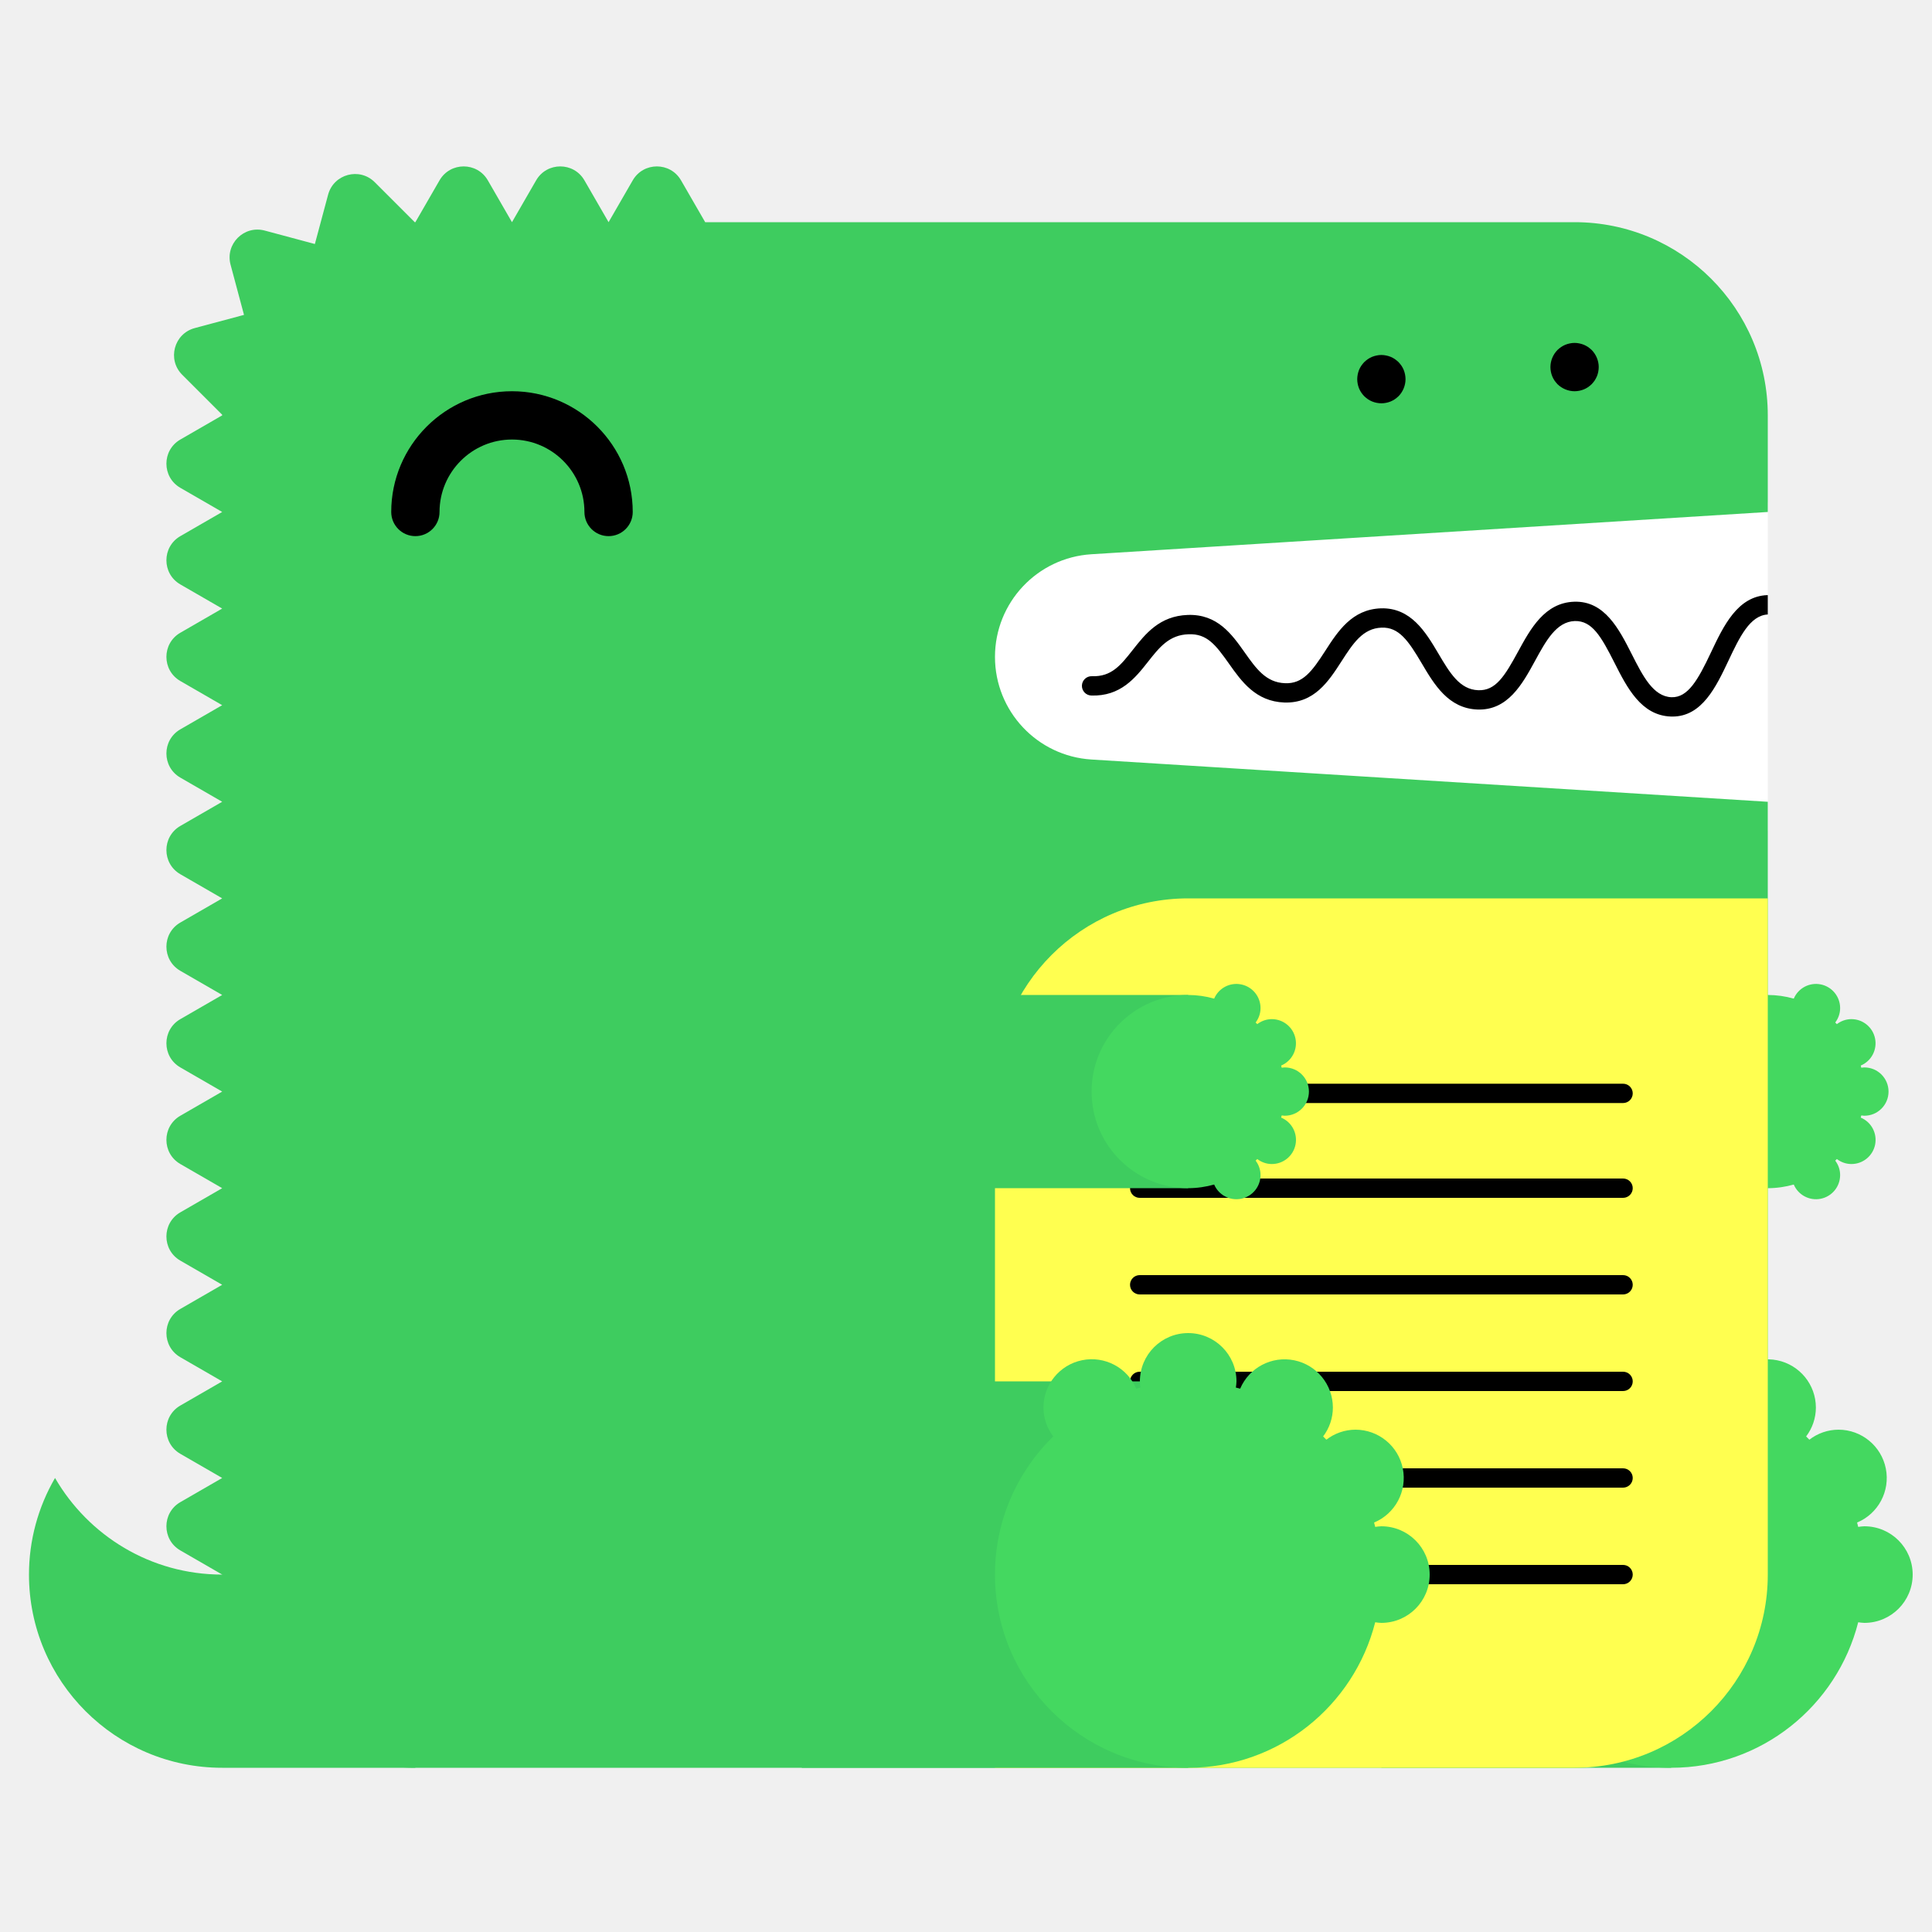
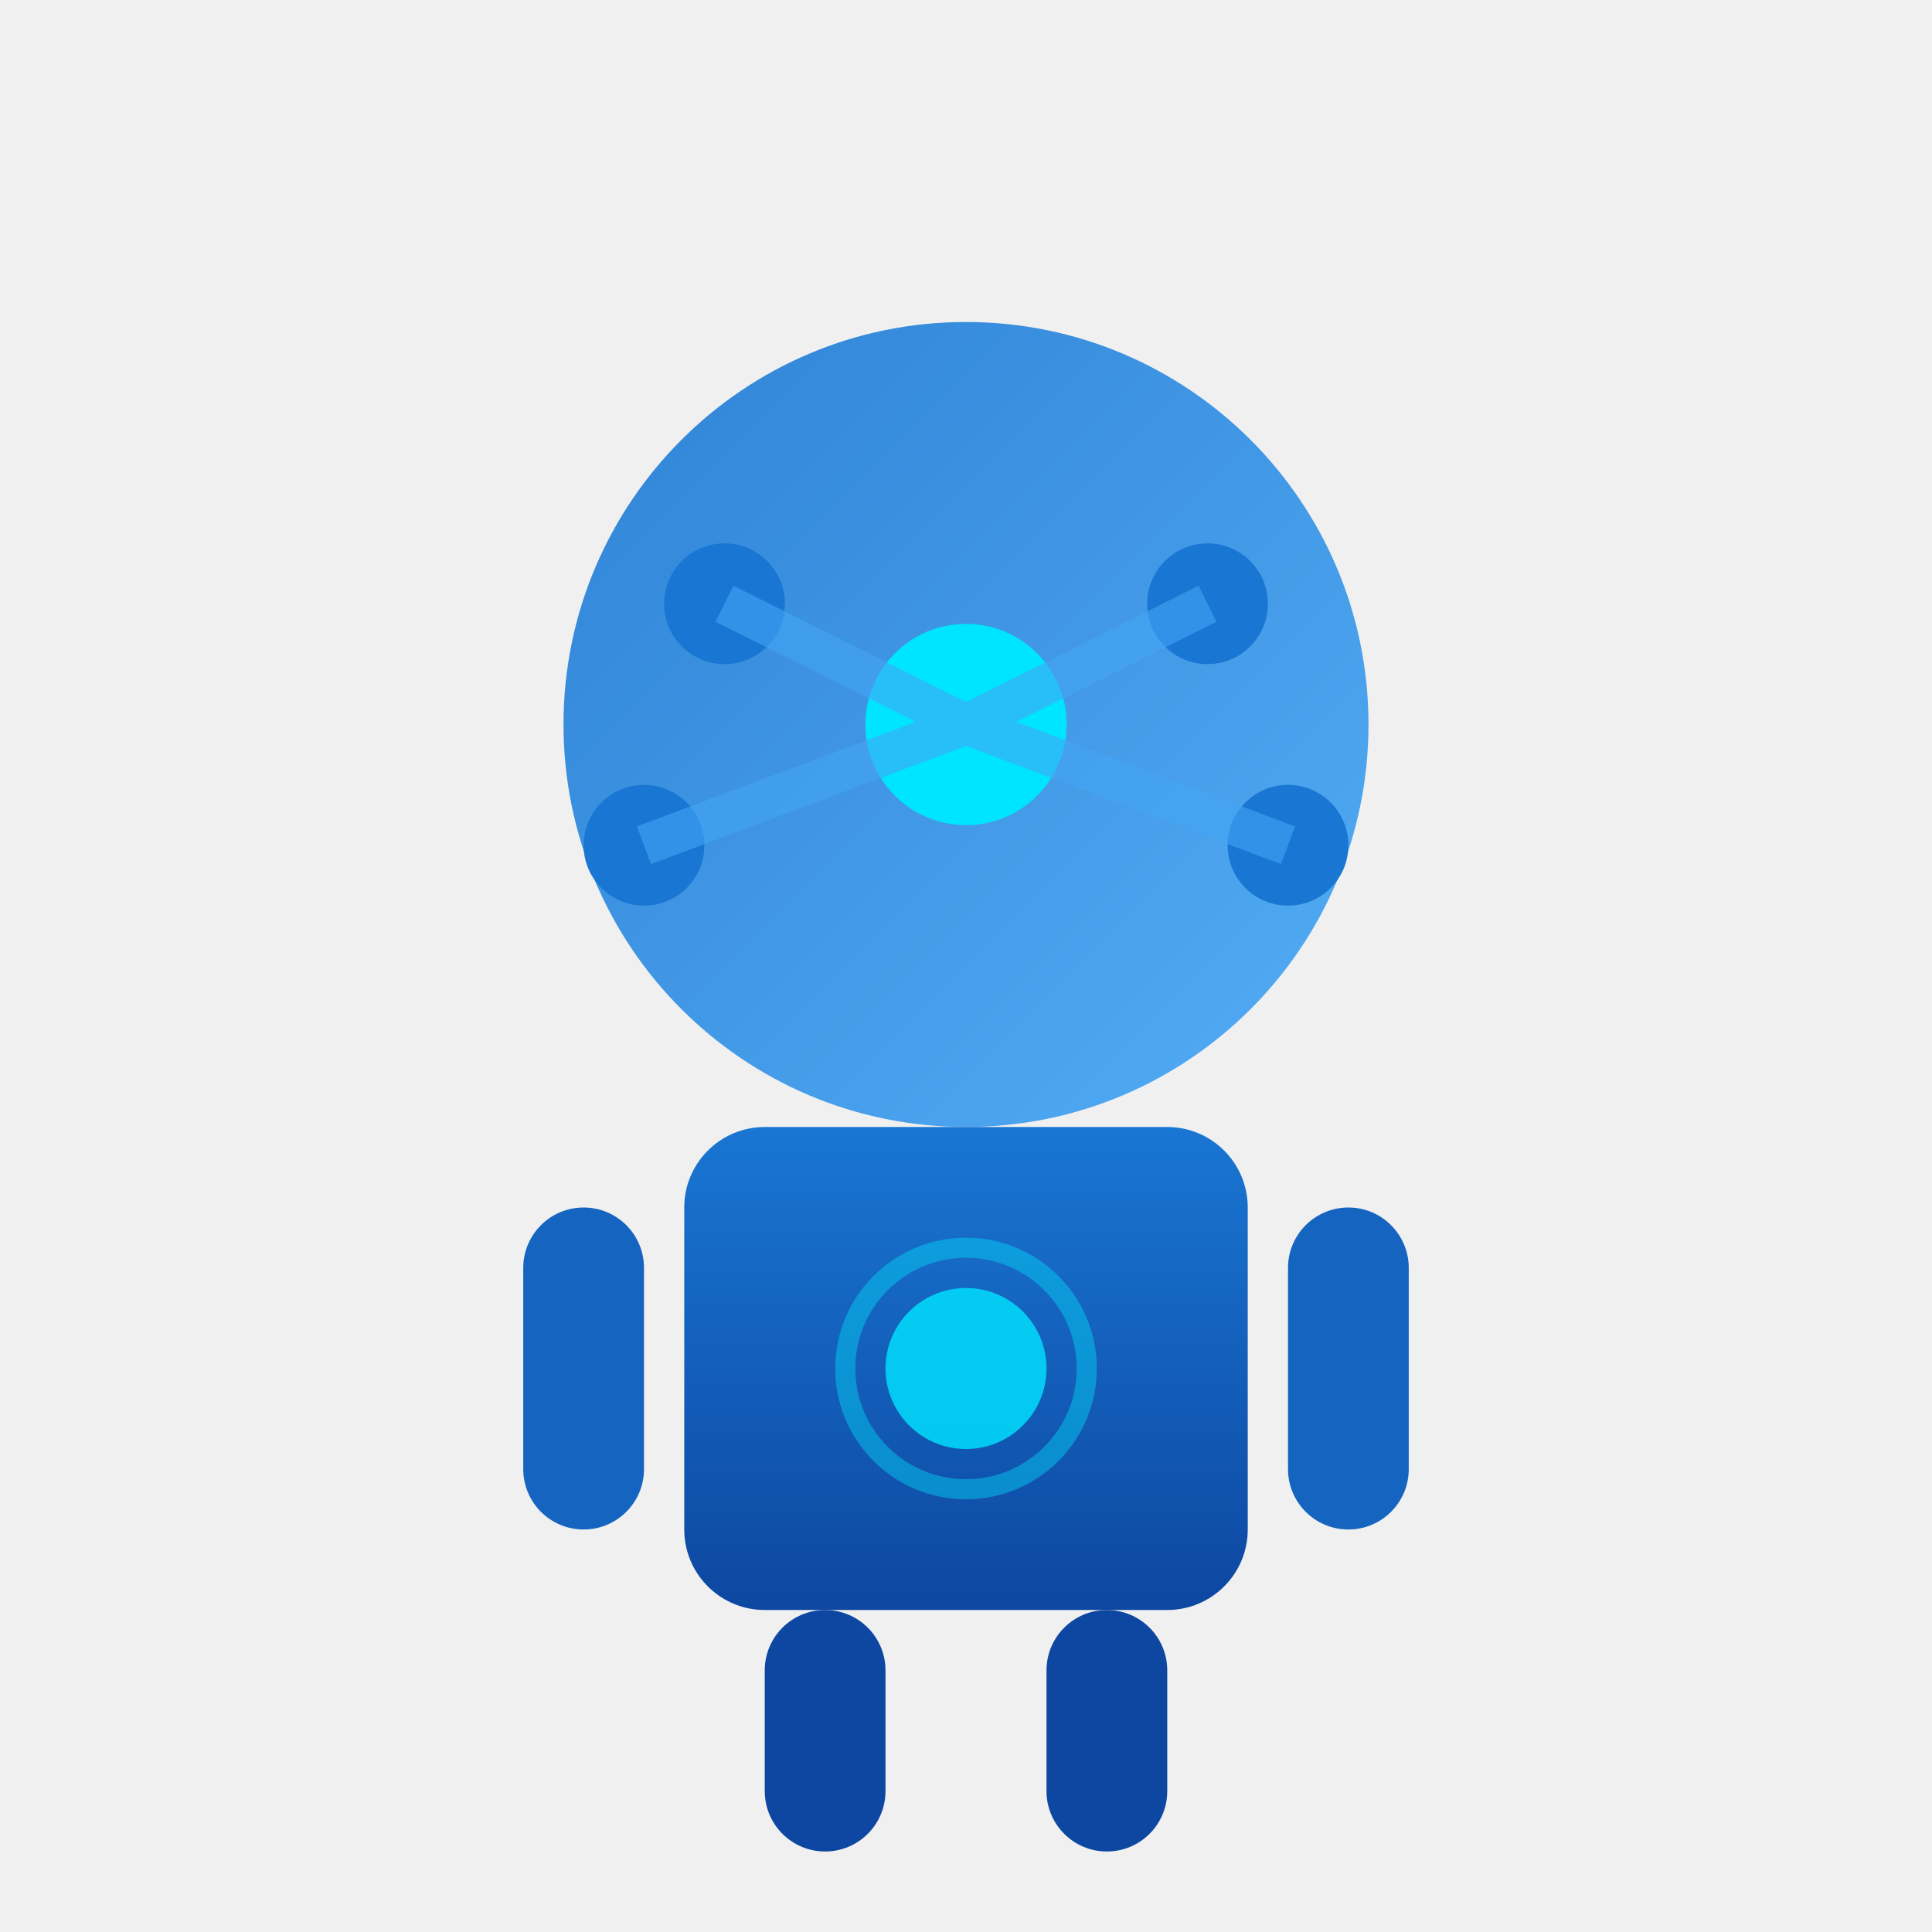
- <svg xmlns="http://www.w3.org/2000/svg" width="200" height="200" viewBox="0 0 200 200">
-   <g fill="none" fill-rule="evenodd">
-     <path fill="#FFF" d="M99 52h84v34H99z" />
-     <path d="M23 163c-7.398 0-13.843-4.027-17.303-10A19.886 19.886 0 0 0 3 163c0 11.046 8.954 20 20 20h20v-20H23z" fill="#3ECC5F" />
-     <path d="M112.98 57.376L183 53V43c0-11.046-8.954-20-20-20H73l-2.5-4.33c-1.112-1.925-3.889-1.925-5 0L63 23l-2.5-4.33c-1.111-1.925-3.889-1.925-5 0L53 23l-2.5-4.33c-1.111-1.925-3.889-1.925-5 0L43 23c-.022 0-.042.003-.065.003l-4.142-4.141c-1.57-1.571-4.252-.853-4.828 1.294l-1.369 5.104-5.192-1.392c-2.148-.575-4.111 1.389-3.535 3.536l1.39 5.193-5.102 1.367c-2.148.576-2.867 3.259-1.296 4.83l4.142 4.142c0 .021-.003.042-.003.064l-4.33 2.5c-1.925 1.111-1.925 3.889 0 5L23 53l-4.33 2.5c-1.925 1.111-1.925 3.889 0 5L23 63l-4.33 2.5c-1.925 1.111-1.925 3.889 0 5L23 73l-4.33 2.5c-1.925 1.111-1.925 3.889 0 5L23 83l-4.33 2.5c-1.925 1.111-1.925 3.889 0 5L23 93l-4.33 2.5c-1.925 1.111-1.925 3.889 0 5L23 103l-4.33 2.5c-1.925 1.111-1.925 3.889 0 5L23 113l-4.33 2.5c-1.925 1.111-1.925 3.889 0 5L23 123l-4.33 2.5c-1.925 1.111-1.925 3.889 0 5L23 133l-4.33 2.5c-1.925 1.111-1.925 3.889 0 5L23 143l-4.33 2.5c-1.925 1.111-1.925 3.889 0 5L23 153l-4.33 2.5c-1.925 1.111-1.925 3.889 0 5L23 163c0 11.046 8.954 20 20 20h120c11.046 0 20-8.954 20-20V83l-70.02-4.376A10.645 10.645 0 0 1 103 68c0-5.621 4.37-10.273 9.98-10.624" fill="#3ECC5F" />
-     <path fill="#3ECC5F" d="M143 183h30v-40h-30z" />
-     <path d="M193 158c-.219 0-.428.037-.639.064-.038-.15-.074-.301-.116-.451A5 5 0 0 0 190.32 148a4.96 4.96 0 0 0-3.016 1.036 26.531 26.531 0 0 0-.335-.336 4.955 4.955 0 0 0 1.011-2.987 5 5 0 0 0-9.599-1.959c-.148-.042-.297-.077-.445-.115.027-.211.064-.42.064-.639a5 5 0 0 0-5-5 5 5 0 0 0-5 5c0 .219.037.428.064.639-.148.038-.297.073-.445.115a4.998 4.998 0 0 0-9.599 1.959c0 1.125.384 2.151 1.011 2.987-3.717 3.632-6.031 8.693-6.031 14.3 0 11.046 8.954 20 20 20 9.339 0 17.16-6.41 19.361-15.064.211.027.42.064.639.064a5 5 0 0 0 5-5 5 5 0 0 0-5-5" fill="#44D860" />
-     <path fill="#3ECC5F" d="M153 123h30v-20h-30z" />
-     <path d="M193 115.5a2.5 2.5 0 1 0 0-5c-.109 0-.214.019-.319.032-.02-.075-.037-.15-.058-.225a2.501 2.501 0 0 0-.963-4.807c-.569 0-1.088.197-1.508.518a6.653 6.653 0 0 0-.168-.168c.314-.417.506-.931.506-1.494a2.5 2.5 0 0 0-4.8-.979A9.987 9.987 0 0 0 183 103c-5.522 0-10 4.478-10 10s4.478 10 10 10c.934 0 1.833-.138 2.69-.377a2.5 2.5 0 0 0 4.8-.979c0-.563-.192-1.077-.506-1.494.057-.055.113-.111.168-.168.42.321.939.518 1.508.518a2.5 2.5 0 0 0 .963-4.807c.021-.074.038-.15.058-.225.105.013.21.032.319.032" fill="#44D860" />
-     <path d="M63 55.5a2.5 2.5 0 0 1-2.5-2.5c0-4.136-3.364-7.5-7.5-7.5s-7.5 3.364-7.5 7.5a2.5 2.5 0 1 1-5 0c0-6.893 5.607-12.5 12.5-12.5S65.5 46.107 65.5 53a2.5 2.5 0 0 1-2.5 2.5" fill="#000" />
-     <path d="M103 183h60c11.046 0 20-8.954 20-20V93h-60c-11.046 0-20 8.954-20 20v70z" fill="#FFFF50" />
-     <path d="M168.02 124h-50.04a1 1 0 1 1 0-2h50.04a1 1 0 1 1 0 2m0 20h-50.04a1 1 0 1 1 0-2h50.04a1 1 0 1 1 0 2m0 20h-50.04a1 1 0 1 1 0-2h50.04a1 1 0 1 1 0 2m0-49.814h-50.04a1 1 0 1 1 0-2h50.04a1 1 0 1 1 0 2m0 19.814h-50.04a1 1 0 1 1 0-2h50.04a1 1 0 1 1 0 2m0 20h-50.04a1 1 0 1 1 0-2h50.04a1 1 0 1 1 0 2M183 61.611c-.012 0-.022-.006-.034-.005-3.09.105-4.552 3.196-5.842 5.923-1.346 2.85-2.387 4.703-4.093 4.647-1.889-.068-2.969-2.202-4.113-4.46-1.314-2.594-2.814-5.536-5.963-5.426-3.046.104-4.513 2.794-5.807 5.167-1.377 2.528-2.314 4.065-4.121 3.994-1.927-.07-2.951-1.805-4.136-3.813-1.321-2.236-2.848-4.75-5.936-4.664-2.994.103-4.465 2.385-5.763 4.4-1.373 2.13-2.335 3.428-4.165 3.351-1.973-.07-2.992-1.51-4.171-3.177-1.324-1.873-2.816-3.993-5.895-3.89-2.928.1-4.399 1.97-5.696 3.618-1.232 1.564-2.194 2.802-4.229 2.724a1 1 0 0 0-.072 2c3.017.101 4.545-1.8 5.872-3.487 1.177-1.496 2.193-2.787 4.193-2.855 1.926-.082 2.829 1.115 4.195 3.045 1.297 1.834 2.769 3.914 5.731 4.021 3.103.104 4.596-2.215 5.918-4.267 1.182-1.834 2.202-3.417 4.15-3.484 1.793-.067 2.769 1.35 4.145 3.681 1.297 2.197 2.766 4.686 5.787 4.796 3.125.108 4.634-2.62 5.949-5.035 1.139-2.088 2.214-4.06 4.119-4.126 1.793-.042 2.728 1.595 4.111 4.33 1.292 2.553 2.757 5.445 5.825 5.556l.169.003c3.064 0 4.518-3.075 5.805-5.794 1.139-2.41 2.217-4.68 4.067-4.773v-2z" fill="#000" />
-     <path fill="#3ECC5F" d="M83 183h40v-40H83z" />
-     <path d="M143 158c-.219 0-.428.037-.639.064-.038-.15-.074-.301-.116-.451A5 5 0 0 0 140.32 148a4.96 4.96 0 0 0-3.016 1.036 26.531 26.531 0 0 0-.335-.336 4.955 4.955 0 0 0 1.011-2.987 5 5 0 0 0-9.599-1.959c-.148-.042-.297-.077-.445-.115.027-.211.064-.42.064-.639a5 5 0 0 0-5-5 5 5 0 0 0-5 5c0 .219.037.428.064.639-.148.038-.297.073-.445.115a4.998 4.998 0 0 0-9.599 1.959c0 1.125.384 2.151 1.011 2.987-3.717 3.632-6.031 8.693-6.031 14.3 0 11.046 8.954 20 20 20 9.339 0 17.16-6.41 19.361-15.064.211.027.42.064.639.064a5 5 0 0 0 5-5 5 5 0 0 0-5-5" fill="#44D860" />
-     <path fill="#3ECC5F" d="M83 123h40v-20H83z" />
-     <path d="M133 115.5a2.5 2.5 0 1 0 0-5c-.109 0-.214.019-.319.032-.02-.075-.037-.15-.058-.225a2.501 2.501 0 0 0-.963-4.807c-.569 0-1.088.197-1.508.518a6.653 6.653 0 0 0-.168-.168c.314-.417.506-.931.506-1.494a2.5 2.5 0 0 0-4.8-.979A9.987 9.987 0 0 0 123 103c-5.522 0-10 4.478-10 10s4.478 10 10 10c.934 0 1.833-.138 2.69-.377a2.5 2.5 0 0 0 4.8-.979c0-.563-.192-1.077-.506-1.494.057-.055.113-.111.168-.168.42.321.939.518 1.508.518a2.5 2.5 0 0 0 .963-4.807c.021-.074.038-.15.058-.225.105.013.21.032.319.032" fill="#44D860" />
-     <path d="M143 41.75c-.16 0-.33-.02-.49-.05a2.52 2.52 0 0 1-.47-.14c-.15-.06-.29-.14-.431-.23-.13-.09-.259-.2-.38-.31-.109-.12-.219-.24-.309-.38s-.17-.28-.231-.43a2.619 2.619 0 0 1-.189-.96c0-.16.02-.33.05-.49.03-.16.08-.31.139-.47.061-.15.141-.29.231-.43.09-.13.2-.26.309-.38.121-.11.25-.22.38-.31.141-.09.281-.17.431-.23.149-.06.31-.11.47-.14.32-.07.65-.07.98 0 .159.03.32.08.47.14.149.06.29.14.43.23.13.09.259.2.38.31.11.12.22.25.31.38.09.14.17.28.23.43.06.16.11.31.14.47.029.16.05.33.05.49 0 .66-.271 1.31-.73 1.77-.121.11-.25.22-.38.31-.14.09-.281.17-.43.23a2.565 2.565 0 0 1-.96.19m20-1.25c-.66 0-1.3-.27-1.771-.73a3.802 3.802 0 0 1-.309-.38c-.09-.14-.17-.28-.231-.43a2.619 2.619 0 0 1-.189-.96c0-.66.27-1.3.729-1.77.121-.11.25-.22.38-.31.141-.09.281-.17.431-.23.149-.06.31-.11.47-.14.32-.07.66-.07.98 0 .159.03.32.08.47.14.149.06.29.14.43.23.13.09.259.2.38.31.459.47.73 1.11.73 1.77 0 .16-.021.33-.05.49-.03.16-.08.32-.14.47-.07.15-.14.29-.23.43-.09.13-.2.26-.31.38-.121.11-.25.22-.38.31-.14.09-.281.17-.43.23a2.565 2.565 0 0 1-.96.19" fill="#000" />
-   </g>
+ <svg xmlns="http://www.w3.org/2000/svg" width="48" height="48" viewBox="0 0 48 48" fill="none">
+   <circle cx="24" cy="18" r="10" fill="url(#brainGradient)" opacity="0.9" />
+   <circle cx="24" cy="18" r="2.5" fill="#00e5ff" />
+   <circle cx="18" cy="15" r="1.5" fill="#1976d2" />
+   <circle cx="30" cy="15" r="1.5" fill="#1976d2" />
+   <circle cx="16" cy="21" r="1.5" fill="#1976d2" />
+   <circle cx="32" cy="21" r="1.5" fill="#1976d2" />
+   <path d="M24 18 L18 15 M24 18 L30 15 M24 18 L16 21 M24 18 L32 21" stroke="#42a5f5" stroke-width="1" opacity="0.6" />
+   <rect x="17" y="28" width="14" height="12" rx="2" fill="url(#bodyGradient)" />
+   <rect x="13" y="30" width="3" height="8" rx="1.5" fill="#1565c0" />
+   <rect x="32" y="30" width="3" height="8" rx="1.5" fill="#1565c0" />
+   <rect x="19" y="40" width="3" height="6" rx="1.5" fill="#0d47a1" />
+   <rect x="26" y="40" width="3" height="6" rx="1.5" fill="#0d47a1" />
+   <path d="M24 28 L24 28" stroke="#00e5ff" stroke-width="2" stroke-dasharray="2,2" />
+   <circle cx="24" cy="34" r="2" fill="#00e5ff" opacity="0.8" />
+   <circle cx="24" cy="34" r="3" fill="none" stroke="#00e5ff" stroke-width="0.5" opacity="0.4" />
+   <defs>
+     <linearGradient id="brainGradient" x1="0%" y1="0%" x2="100%" y2="100%">
+       <stop offset="0%" style="stop-color:#1976d2;stop-opacity:1" />
+       <stop offset="100%" style="stop-color:#42a5f5;stop-opacity:1" />
+     </linearGradient>
+     <linearGradient id="bodyGradient" x1="0%" y1="0%" x2="0%" y2="100%">
+       <stop offset="0%" style="stop-color:#1976d2;stop-opacity:1" />
+       <stop offset="100%" style="stop-color:#0d47a1;stop-opacity:1" />
+     </linearGradient>
+   </defs>
</svg>
